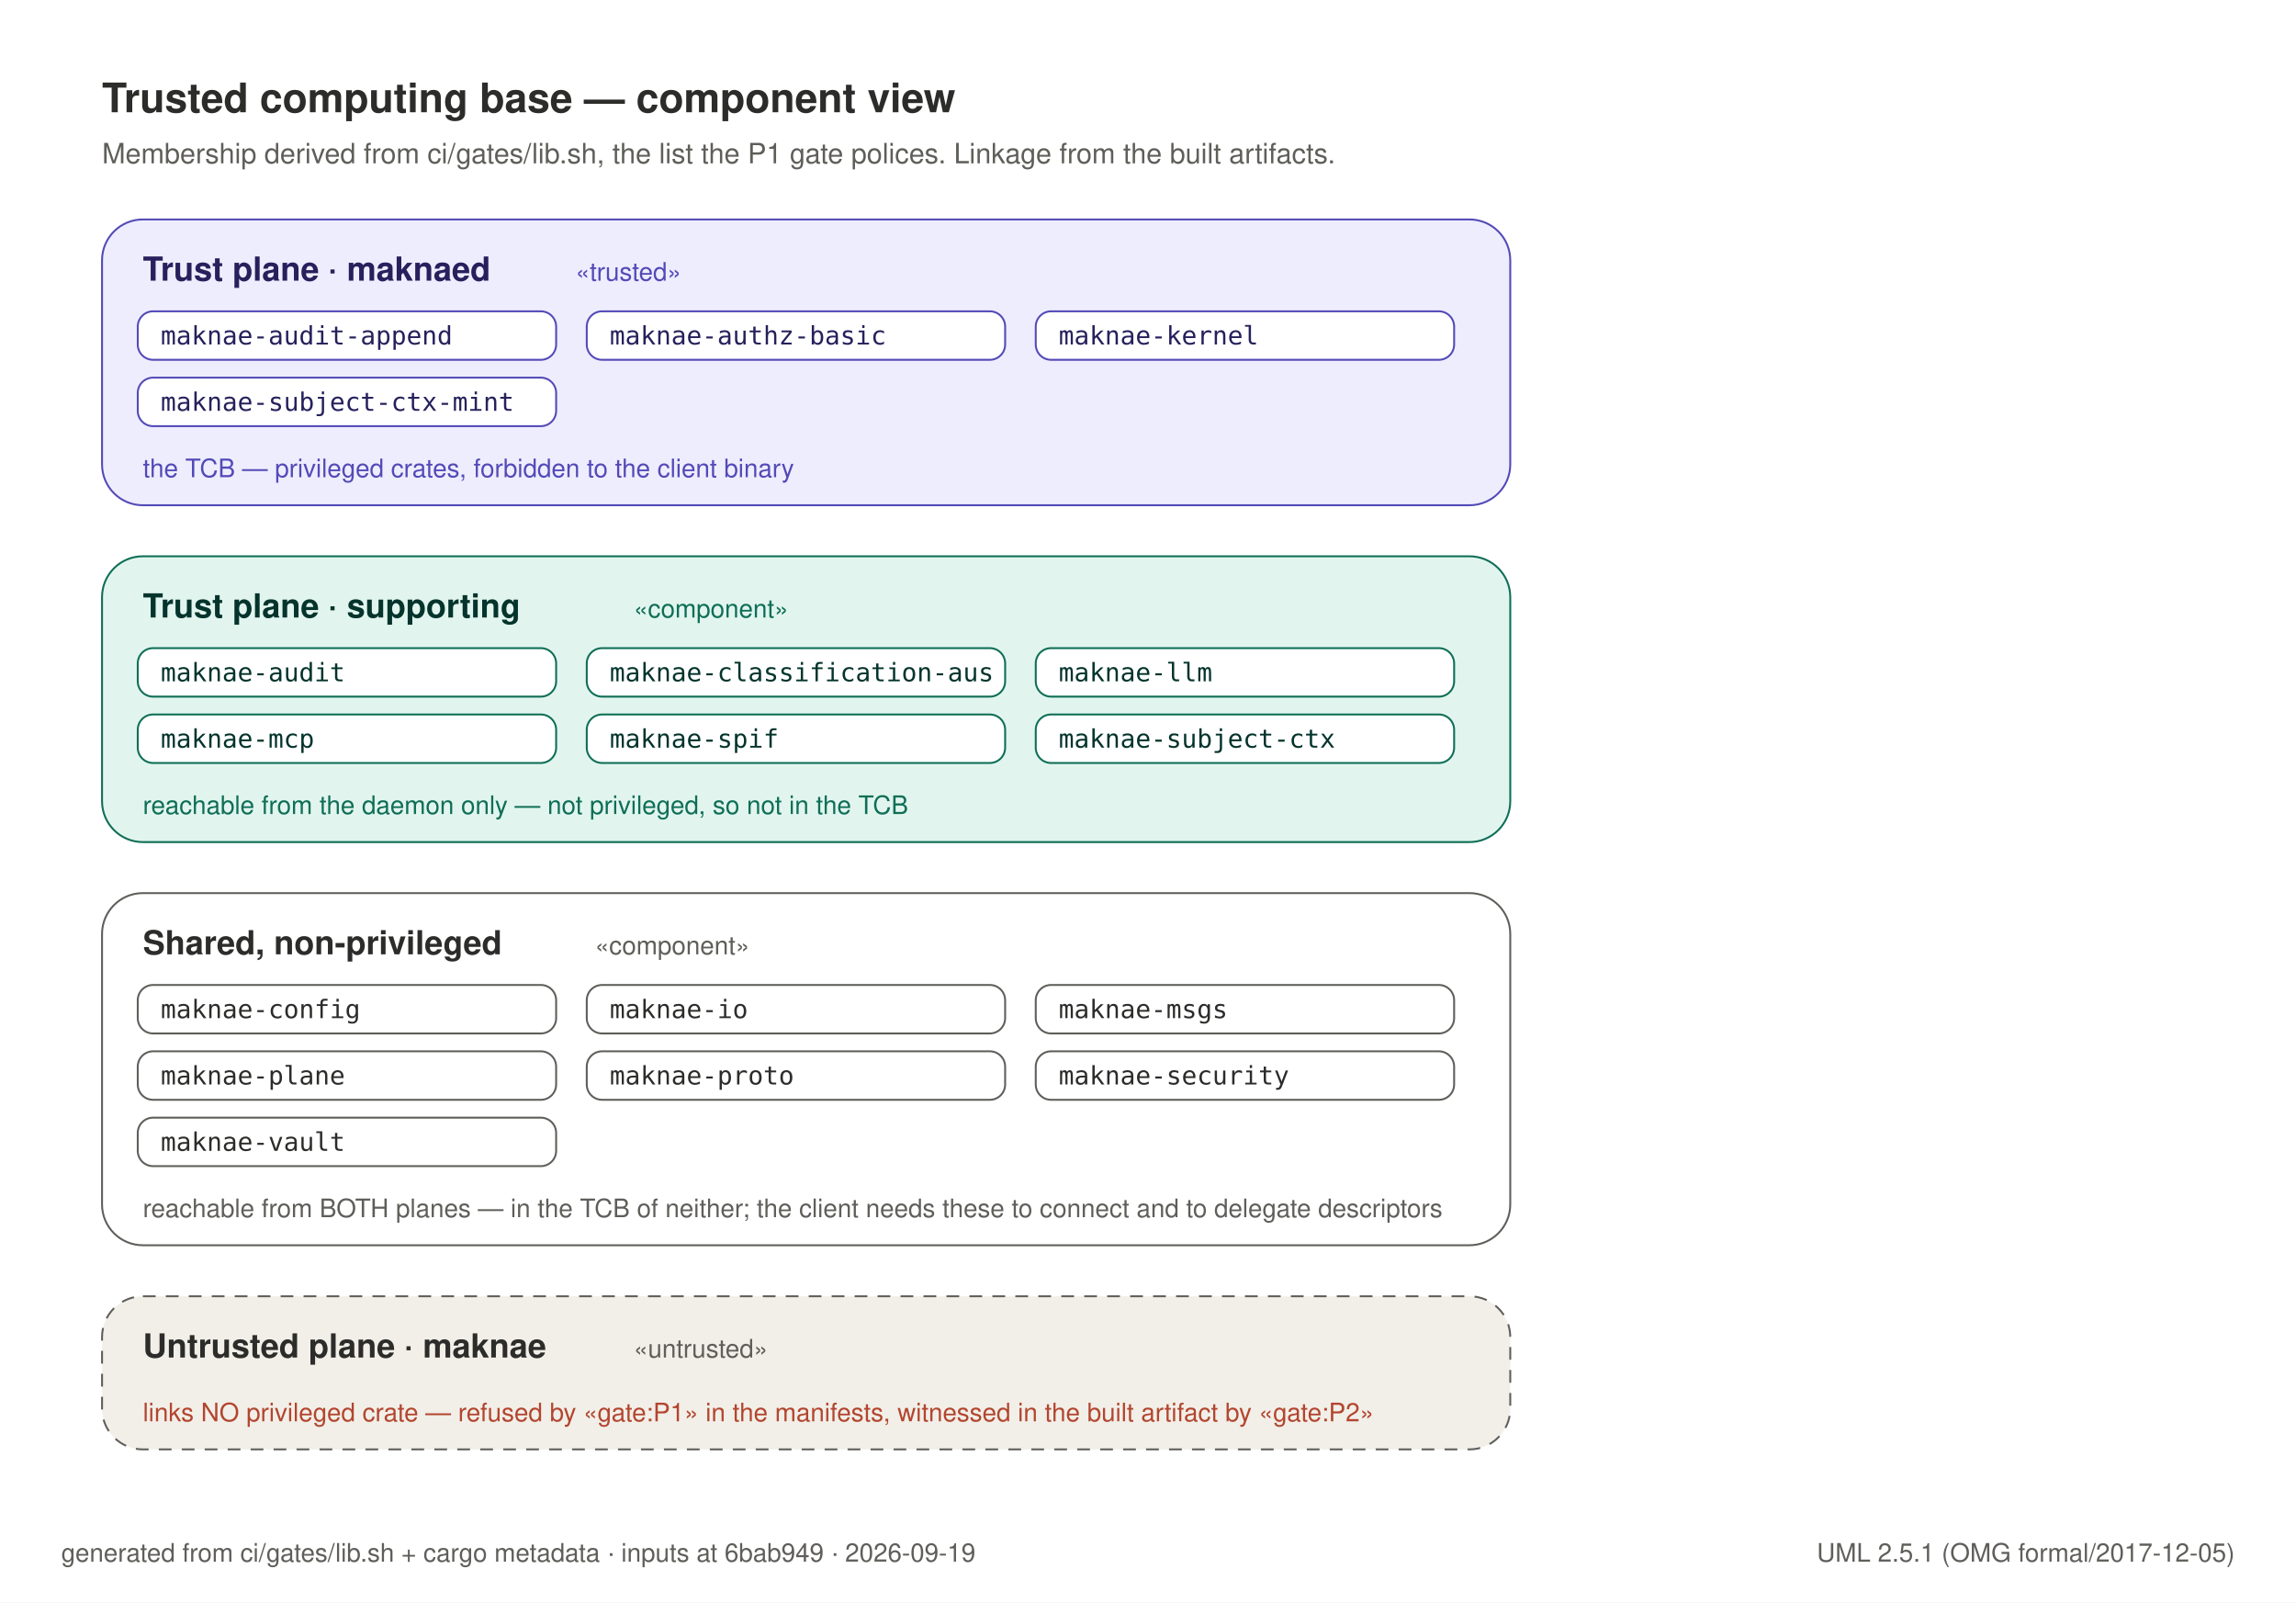
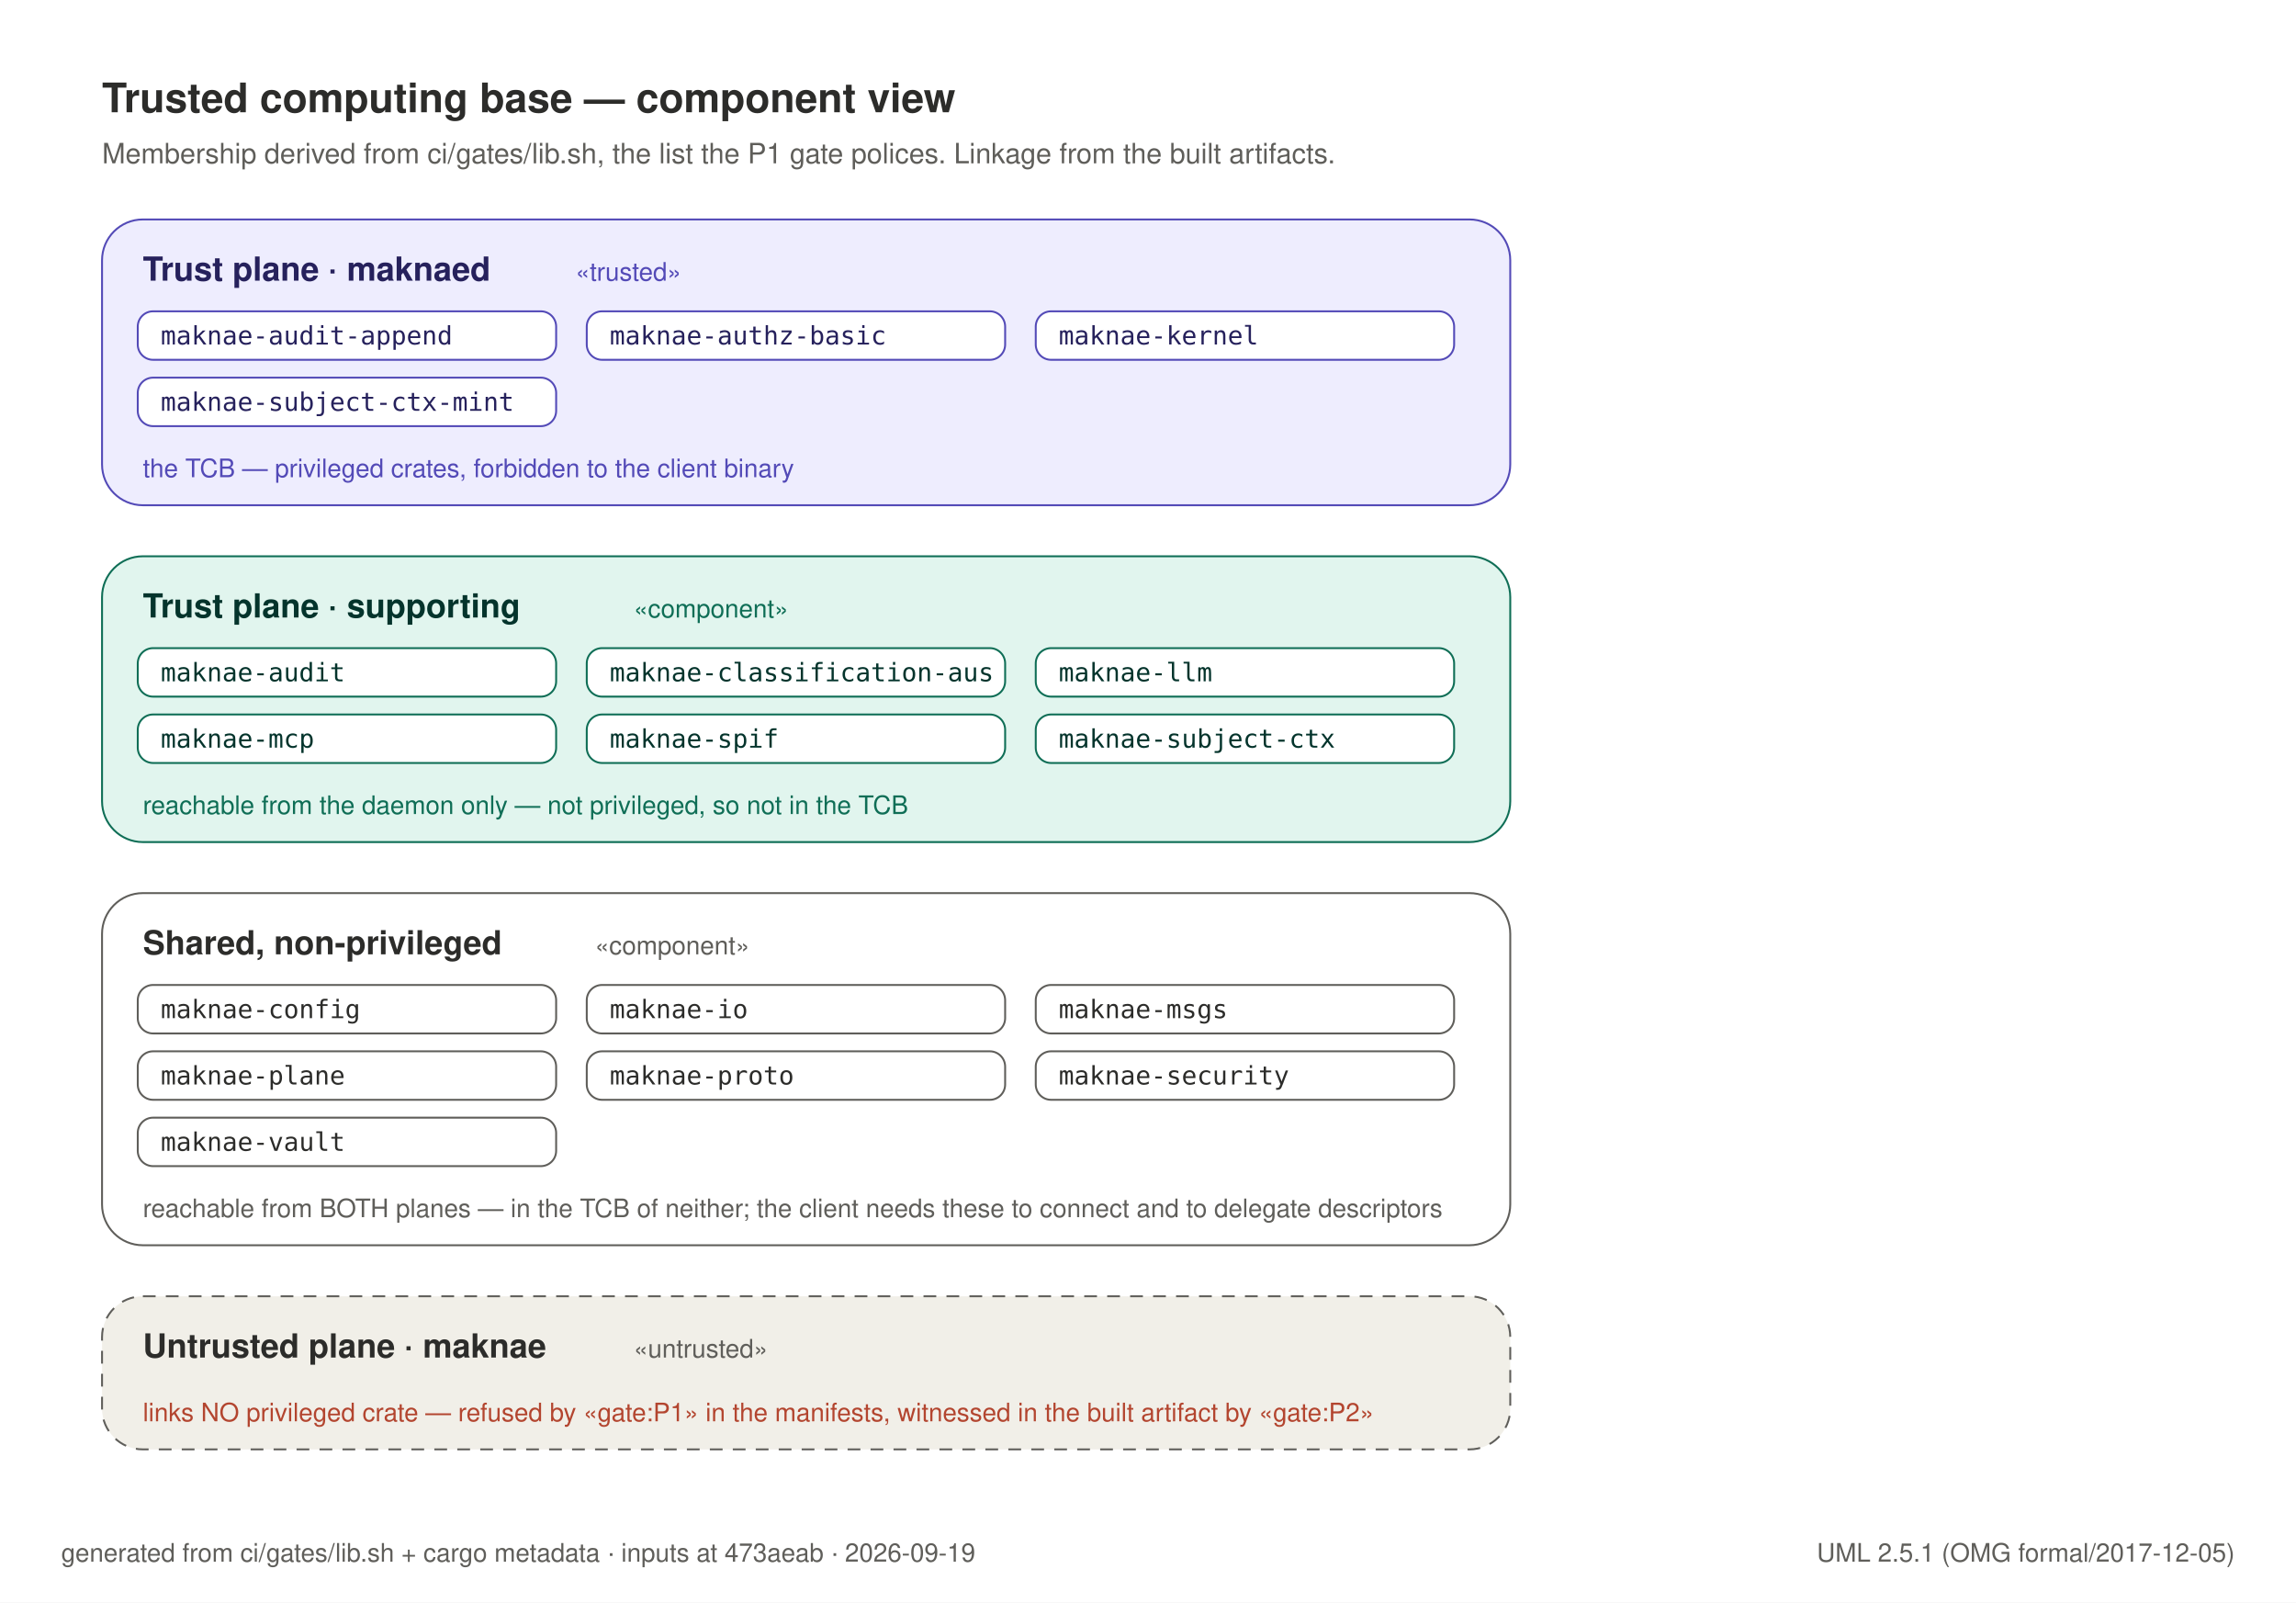
<svg xmlns="http://www.w3.org/2000/svg" width="900" height="628" viewBox="0 0 900 628" role="img">
  <rect x="0" y="0" width="900" height="628" fill="#FFFFFF" />
  <text x="40" y="44" text-anchor="start" font-family="Helvetica, Arial, sans-serif" font-size="16" font-weight="600" fill="#2C2C2A">Trusted computing base — component view</text>
  <text x="40" y="64" text-anchor="start" font-family="Helvetica, Arial, sans-serif" font-size="11" font-weight="400" fill="#5F5E5A">Membership derived from ci/gates/lib.sh, the list the P1 gate polices. Linkage from the built artifacts.</text>
  <rect x="40" y="86" width="552" height="112" rx="16" fill="#EEEDFE" stroke="#534AB7" stroke-width="0.75" />
  <text x="56" y="110" text-anchor="start" font-family="Helvetica, Arial, sans-serif" font-size="13" font-weight="600" fill="#26215C">Trust plane · maknaed</text>
  <text x="225.6" y="110" text-anchor="start" font-family="Helvetica, Arial, sans-serif" font-size="10" font-weight="400" fill="#534AB7">«trusted»</text>
  <rect x="54" y="122" width="164" height="19" rx="6" fill="#FFFFFF" stroke="#534AB7" stroke-width="0.75" />
  <text x="63" y="135" text-anchor="start" font-family="ui-monospace, SFMono-Regular, Menlo, monospace" font-size="10" font-weight="500" fill="#26215C">maknae-audit-append</text>
  <rect x="230" y="122" width="164" height="19" rx="6" fill="#FFFFFF" stroke="#534AB7" stroke-width="0.75" />
  <text x="239" y="135" text-anchor="start" font-family="ui-monospace, SFMono-Regular, Menlo, monospace" font-size="10" font-weight="500" fill="#26215C">maknae-authz-basic</text>
  <rect x="406" y="122" width="164" height="19" rx="6" fill="#FFFFFF" stroke="#534AB7" stroke-width="0.75" />
  <text x="415" y="135" text-anchor="start" font-family="ui-monospace, SFMono-Regular, Menlo, monospace" font-size="10" font-weight="500" fill="#26215C">maknae-kernel</text>
  <rect x="54" y="148" width="164" height="19" rx="6" fill="#FFFFFF" stroke="#534AB7" stroke-width="0.75" />
  <text x="63" y="161" text-anchor="start" font-family="ui-monospace, SFMono-Regular, Menlo, monospace" font-size="10" font-weight="500" fill="#26215C">maknae-subject-ctx-mint</text>
  <text x="56" y="187" text-anchor="start" font-family="Helvetica, Arial, sans-serif" font-size="10" font-weight="400" fill="#534AB7">the TCB — privileged crates, forbidden to the client binary</text>
  <rect x="40" y="218" width="552" height="112" rx="16" fill="#E1F5EE" stroke="#0F6E56" stroke-width="0.75" />
  <text x="56" y="242" text-anchor="start" font-family="Helvetica, Arial, sans-serif" font-size="13" font-weight="600" fill="#04342C">Trust plane · supporting</text>
  <text x="248.4" y="242" text-anchor="start" font-family="Helvetica, Arial, sans-serif" font-size="10" font-weight="400" fill="#0F6E56">«component»</text>
  <rect x="54" y="254" width="164" height="19" rx="6" fill="#FFFFFF" stroke="#0F6E56" stroke-width="0.75" />
  <text x="63" y="267" text-anchor="start" font-family="ui-monospace, SFMono-Regular, Menlo, monospace" font-size="10" font-weight="500" fill="#04342C">maknae-audit</text>
  <rect x="230" y="254" width="164" height="19" rx="6" fill="#FFFFFF" stroke="#0F6E56" stroke-width="0.75" />
  <text x="239" y="267" text-anchor="start" font-family="ui-monospace, SFMono-Regular, Menlo, monospace" font-size="10" font-weight="500" fill="#04342C">maknae-classification-aus</text>
  <rect x="406" y="254" width="164" height="19" rx="6" fill="#FFFFFF" stroke="#0F6E56" stroke-width="0.75" />
  <text x="415" y="267" text-anchor="start" font-family="ui-monospace, SFMono-Regular, Menlo, monospace" font-size="10" font-weight="500" fill="#04342C">maknae-llm</text>
  <rect x="54" y="280" width="164" height="19" rx="6" fill="#FFFFFF" stroke="#0F6E56" stroke-width="0.75" />
  <text x="63" y="293" text-anchor="start" font-family="ui-monospace, SFMono-Regular, Menlo, monospace" font-size="10" font-weight="500" fill="#04342C">maknae-mcp</text>
  <rect x="230" y="280" width="164" height="19" rx="6" fill="#FFFFFF" stroke="#0F6E56" stroke-width="0.75" />
  <text x="239" y="293" text-anchor="start" font-family="ui-monospace, SFMono-Regular, Menlo, monospace" font-size="10" font-weight="500" fill="#04342C">maknae-spif</text>
  <rect x="406" y="280" width="164" height="19" rx="6" fill="#FFFFFF" stroke="#0F6E56" stroke-width="0.75" />
  <text x="415" y="293" text-anchor="start" font-family="ui-monospace, SFMono-Regular, Menlo, monospace" font-size="10" font-weight="500" fill="#04342C">maknae-subject-ctx</text>
  <text x="56" y="319" text-anchor="start" font-family="Helvetica, Arial, sans-serif" font-size="10" font-weight="400" fill="#0F6E56">reachable from the daemon only — not privileged, so not in the TCB</text>
  <rect x="40" y="350" width="552" height="138" rx="16" fill="#FFFFFF" stroke="#5F5E5A" stroke-width="0.75" />
  <text x="56" y="374" text-anchor="start" font-family="Helvetica, Arial, sans-serif" font-size="13" font-weight="600" fill="#2C2C2A">Shared, non-privileged</text>
  <text x="233.2" y="374" text-anchor="start" font-family="Helvetica, Arial, sans-serif" font-size="10" font-weight="400" fill="#5F5E5A">«component»</text>
  <rect x="54" y="386" width="164" height="19" rx="6" fill="#FFFFFF" stroke="#5F5E5A" stroke-width="0.75" />
  <text x="63" y="399" text-anchor="start" font-family="ui-monospace, SFMono-Regular, Menlo, monospace" font-size="10" font-weight="500" fill="#2C2C2A">maknae-config</text>
  <rect x="230" y="386" width="164" height="19" rx="6" fill="#FFFFFF" stroke="#5F5E5A" stroke-width="0.75" />
  <text x="239" y="399" text-anchor="start" font-family="ui-monospace, SFMono-Regular, Menlo, monospace" font-size="10" font-weight="500" fill="#2C2C2A">maknae-io</text>
  <rect x="406" y="386" width="164" height="19" rx="6" fill="#FFFFFF" stroke="#5F5E5A" stroke-width="0.75" />
  <text x="415" y="399" text-anchor="start" font-family="ui-monospace, SFMono-Regular, Menlo, monospace" font-size="10" font-weight="500" fill="#2C2C2A">maknae-msgs</text>
  <rect x="54" y="412" width="164" height="19" rx="6" fill="#FFFFFF" stroke="#5F5E5A" stroke-width="0.75" />
  <text x="63" y="425" text-anchor="start" font-family="ui-monospace, SFMono-Regular, Menlo, monospace" font-size="10" font-weight="500" fill="#2C2C2A">maknae-plane</text>
  <rect x="230" y="412" width="164" height="19" rx="6" fill="#FFFFFF" stroke="#5F5E5A" stroke-width="0.75" />
  <text x="239" y="425" text-anchor="start" font-family="ui-monospace, SFMono-Regular, Menlo, monospace" font-size="10" font-weight="500" fill="#2C2C2A">maknae-proto</text>
  <rect x="406" y="412" width="164" height="19" rx="6" fill="#FFFFFF" stroke="#5F5E5A" stroke-width="0.75" />
  <text x="415" y="425" text-anchor="start" font-family="ui-monospace, SFMono-Regular, Menlo, monospace" font-size="10" font-weight="500" fill="#2C2C2A">maknae-security</text>
  <rect x="54" y="438" width="164" height="19" rx="6" fill="#FFFFFF" stroke="#5F5E5A" stroke-width="0.75" />
  <text x="63" y="451" text-anchor="start" font-family="ui-monospace, SFMono-Regular, Menlo, monospace" font-size="10" font-weight="500" fill="#2C2C2A">maknae-vault</text>
  <text x="56" y="477" text-anchor="start" font-family="Helvetica, Arial, sans-serif" font-size="10" font-weight="400" fill="#5F5E5A">reachable from BOTH planes — in the TCB of neither; the client needs these to connect and to delegate descriptors</text>
  <rect x="40" y="508" width="552" height="60" rx="16" fill="#F1EFE8" stroke="#5F5E5A" stroke-width="0.75" stroke-dasharray="5 4" />
  <text x="56" y="532" text-anchor="start" font-family="Helvetica, Arial, sans-serif" font-size="13" font-weight="600" fill="#2C2C2A">Untrusted plane · maknae</text>
  <text x="248.4" y="532" text-anchor="start" font-family="Helvetica, Arial, sans-serif" font-size="10" font-weight="400" fill="#5F5E5A">«untrusted»</text>
  <text x="56" y="557" text-anchor="start" font-family="Helvetica, Arial, sans-serif" font-size="10" font-weight="400" fill="#B3452F">links NO privileged crate — refused by «gate:P1» in the manifests, witnessed in the built artifact by «gate:P2»</text>
-   <text x="24" y="612" text-anchor="start" font-family="Helvetica, Arial, sans-serif" font-size="10" font-weight="400" fill="#5F5E5A">generated from ci/gates/lib.sh + cargo metadata · inputs at 6bab949 · 2026-09-19</text>
+   <text x="24" y="612" text-anchor="start" font-family="Helvetica, Arial, sans-serif" font-size="10" font-weight="400" fill="#5F5E5A">generated from ci/gates/lib.sh + cargo metadata · inputs at 473aeab · 2026-09-19</text>
  <text x="876" y="612" text-anchor="end" font-family="Helvetica, Arial, sans-serif" font-size="10" font-weight="400" fill="#5F5E5A">UML 2.5.1 (OMG formal/2017-12-05)</text>
</svg>
